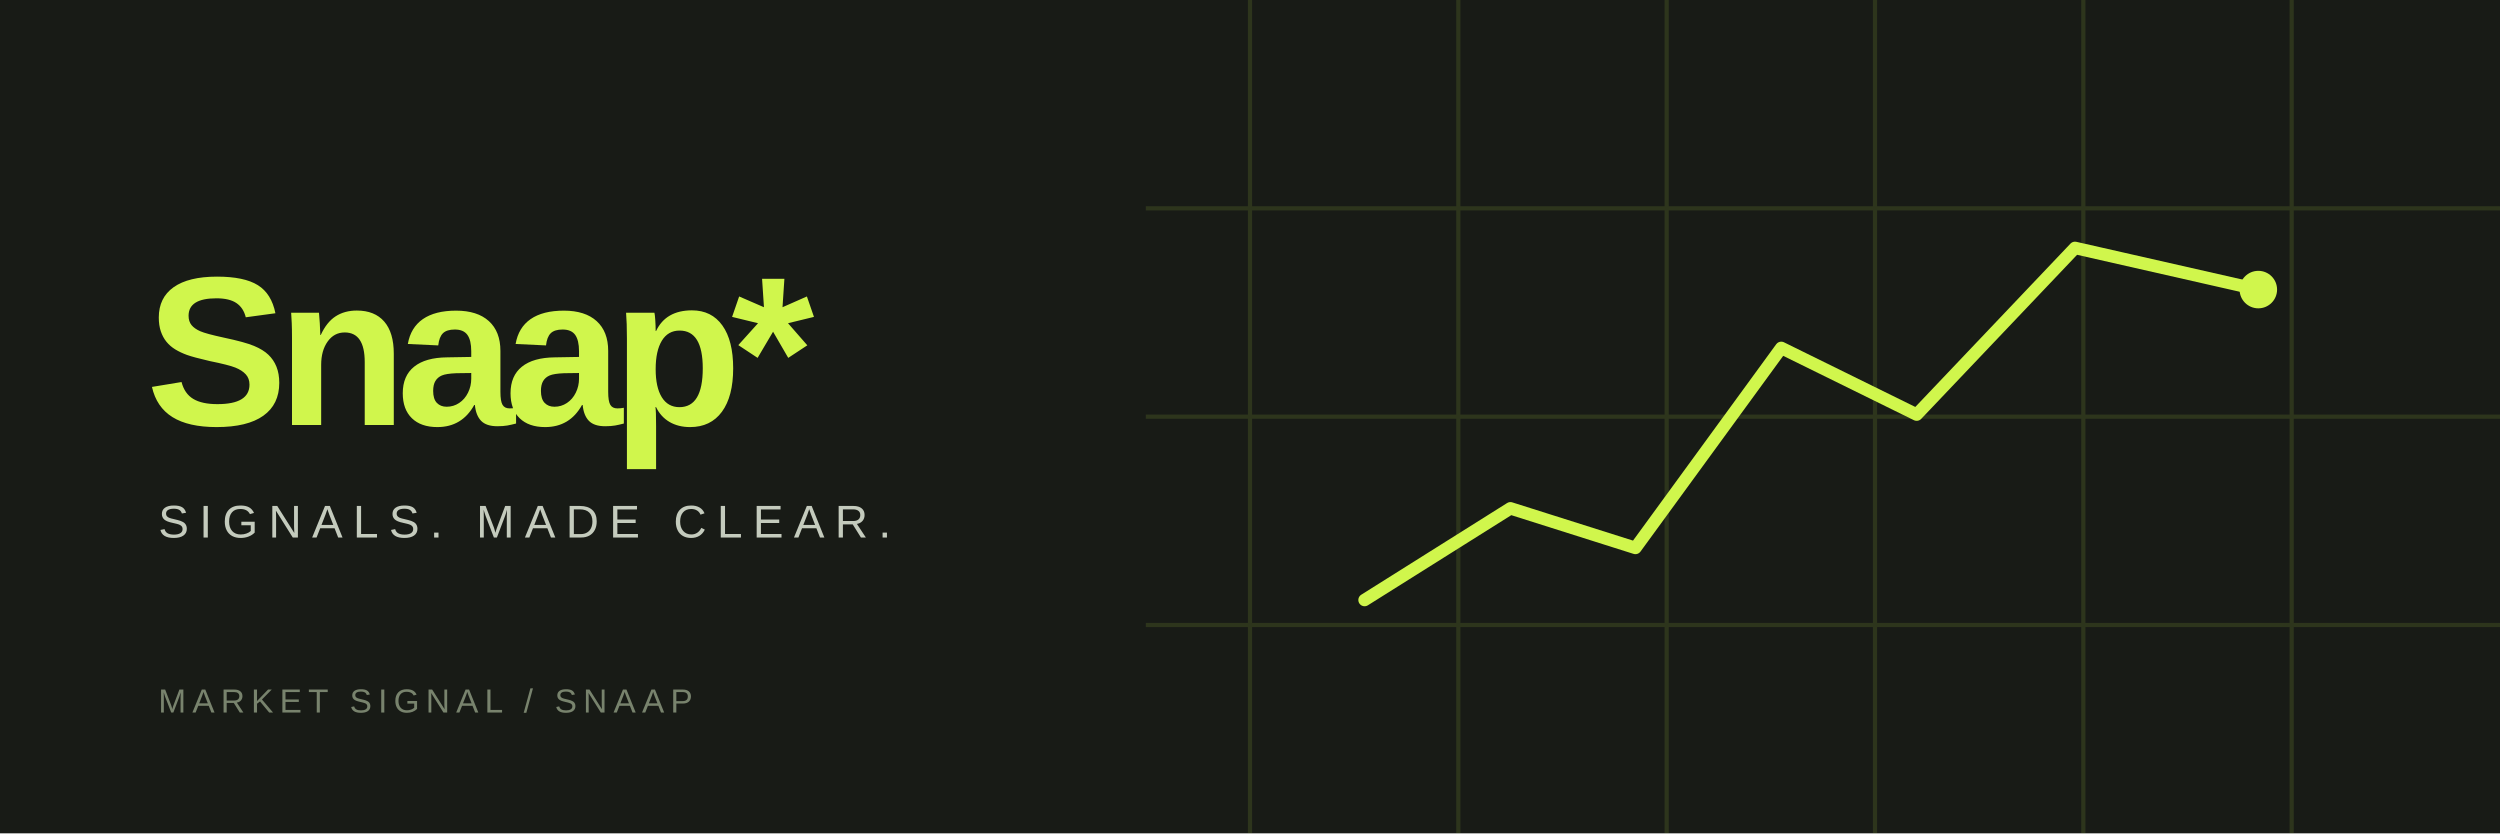
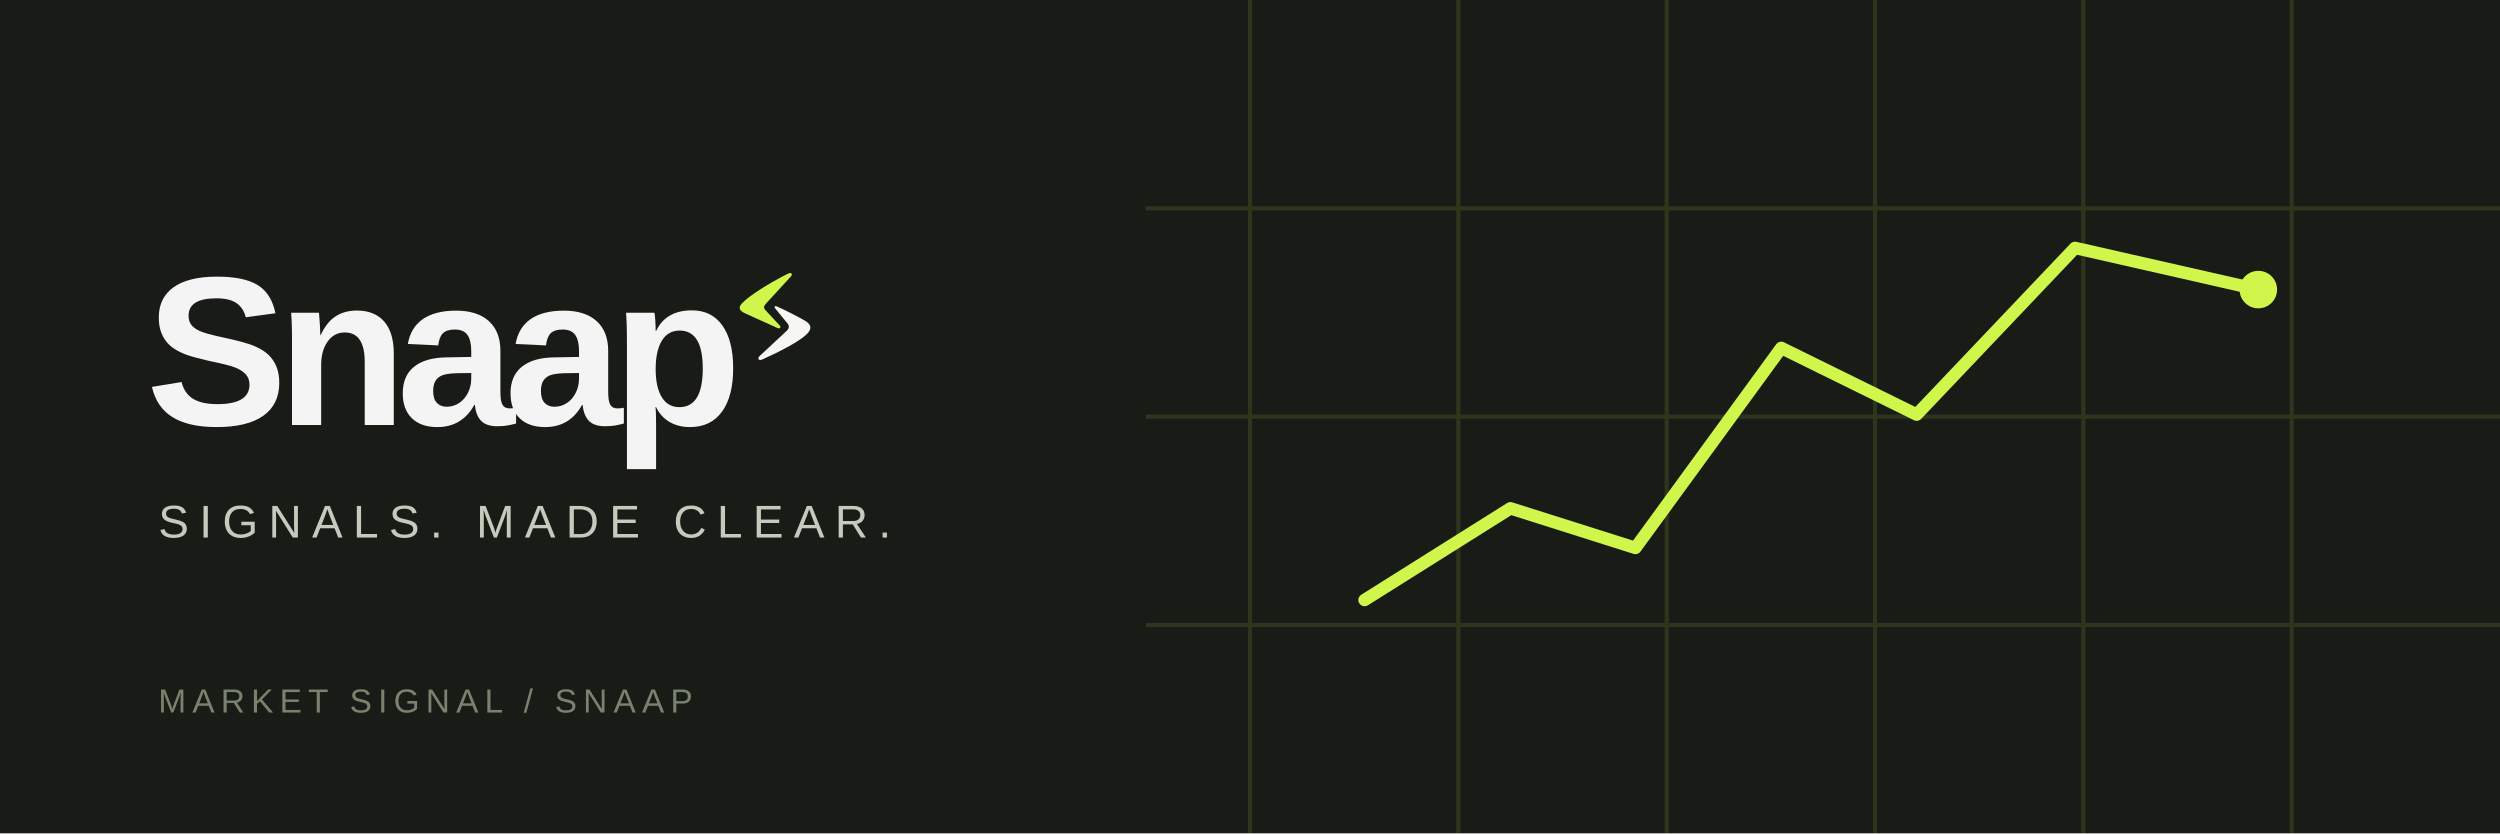
<svg xmlns="http://www.w3.org/2000/svg" width="1200" height="400" viewBox="0 0 1200 400">
  <rect width="1200" height="400" fill="#181b16" />
  <g fill="none" stroke="#d0f64c" stroke-width="2" opacity=".12">
    <path d="M600 0v400M700 0v400M800 0v400M900 0v400M1000 0v400M1100 0v400M550 100h650M550 200h650M550 300h650" />
  </g>
  <path d="M655 288l70-44 60 19 70-96 65 32 76-80 88 20" stroke="#d0f64c" stroke-width="6" fill="none" stroke-linecap="round" stroke-linejoin="round" />
  <circle cx="1084" cy="139" r="9" fill="#d0f64c" />
-   <text x="70" y="204" font-family="Arial,sans-serif" font-size="102" font-weight="700" letter-spacing="-5" fill="#d0f64c">Snaap*</text>
+   <text x="70" y="204" font-family="Arial,sans-serif" font-size="102" font-weight="700" letter-spacing="-5" fill="#f4f4f5">Snaap</text>
  <text x="76" y="258" font-family="Arial,sans-serif" font-size="22" letter-spacing="5" fill="#c4cbbd">SIGNALS. MADE CLEAR.</text>
  <text x="76" y="342" font-family="Arial,sans-serif" font-size="16" letter-spacing="3" fill="#78836d">MARKET SIGNAL / SNAAP</text>
+   <svg x="354" y="130" width="36" height="44" viewBox="34 20 128 155">
+     <path fill="#D0F64C" d="M120.2 24.1C125.9 21.3 129 24.7 124.9 29.1L83.1 74.7C79.4 78.7 77.8 81.8 81.3 85.9L105.9 112.4C109 115.8 106.3 118.7 102.1 116.8L47.7 92.2C36.7 87.2 34.9 82.2 41.6 74.8C53.5 61.8 89.2 39.5 120.2 24.1Z" />
+     <path fill="#F7F6F2" d="M101.6 80.2C97.6 78.3 95.9 80.6 98.7 83.9L119.4 109.2C122.8 113.5 122.3 117.6 117.9 121.7L71.7 164.7C67.3 168.9 70.2 173.3 76.2 170.6C105 157.8 138.8 140.2 151.6 128C161.3 118.8 160.6 111.2 149.5 104.6C139.1 98.5 118.1 87.6 101.6 80.2Z" />
+   </svg>
</svg>
